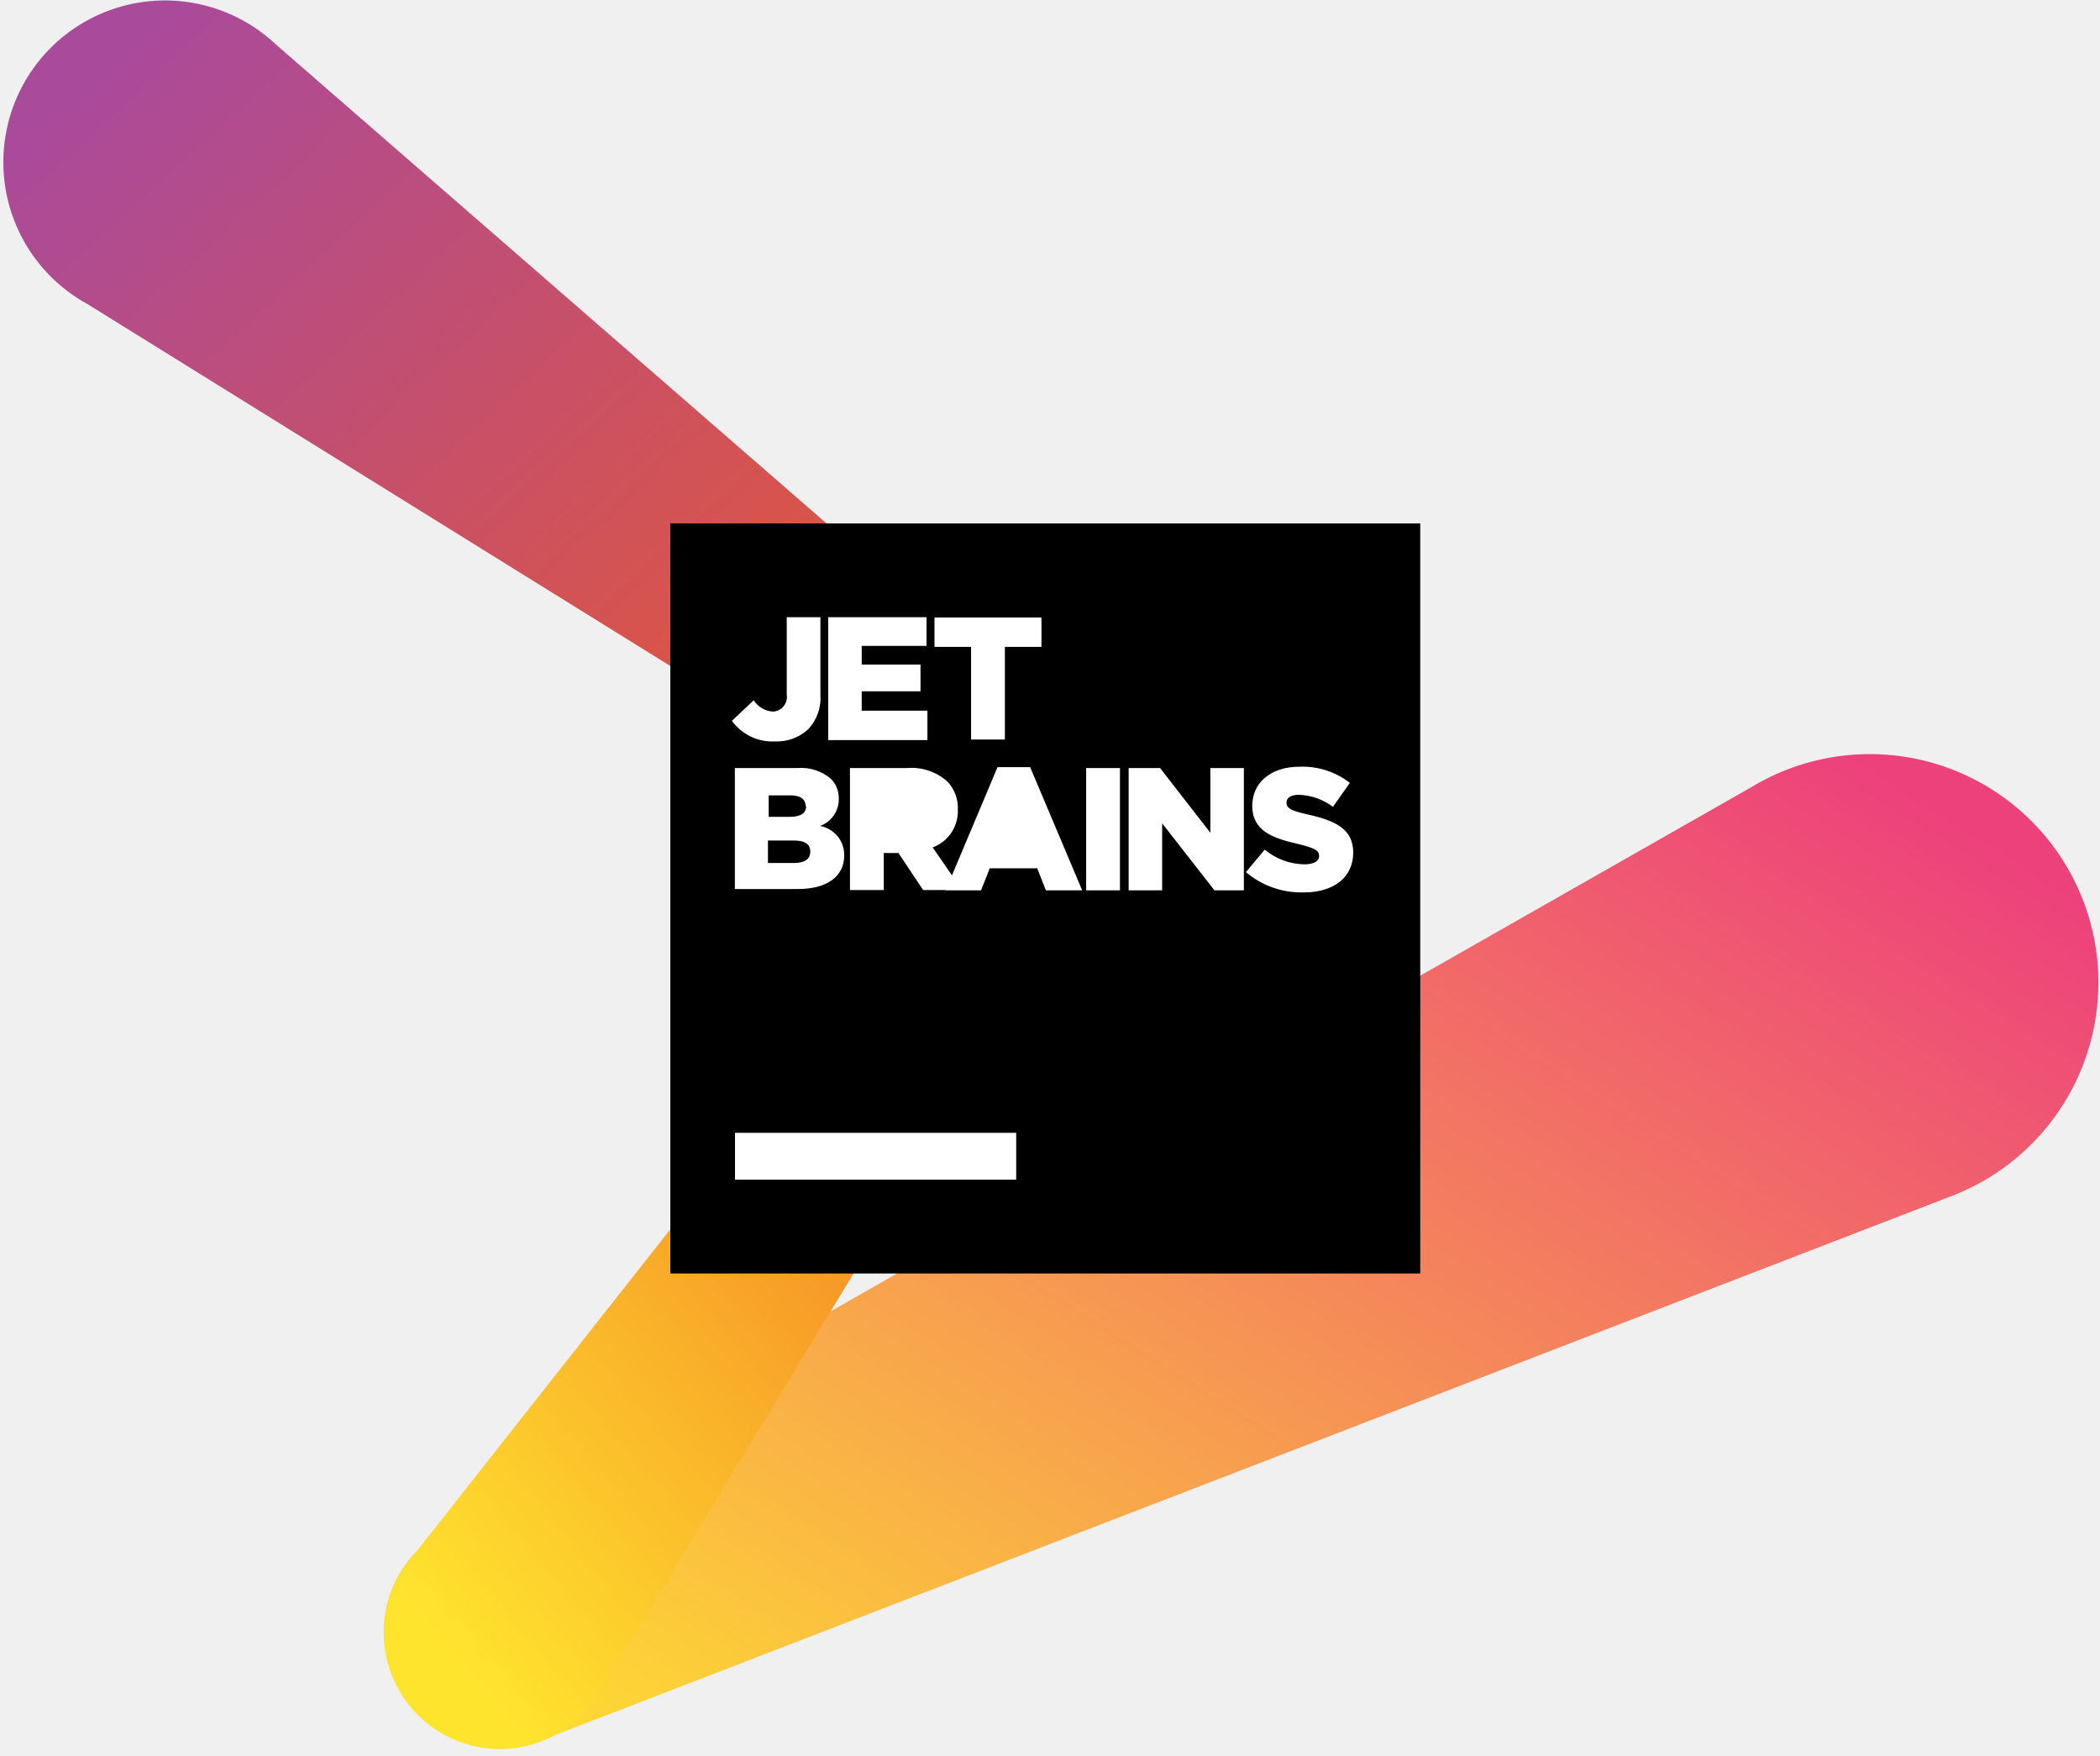
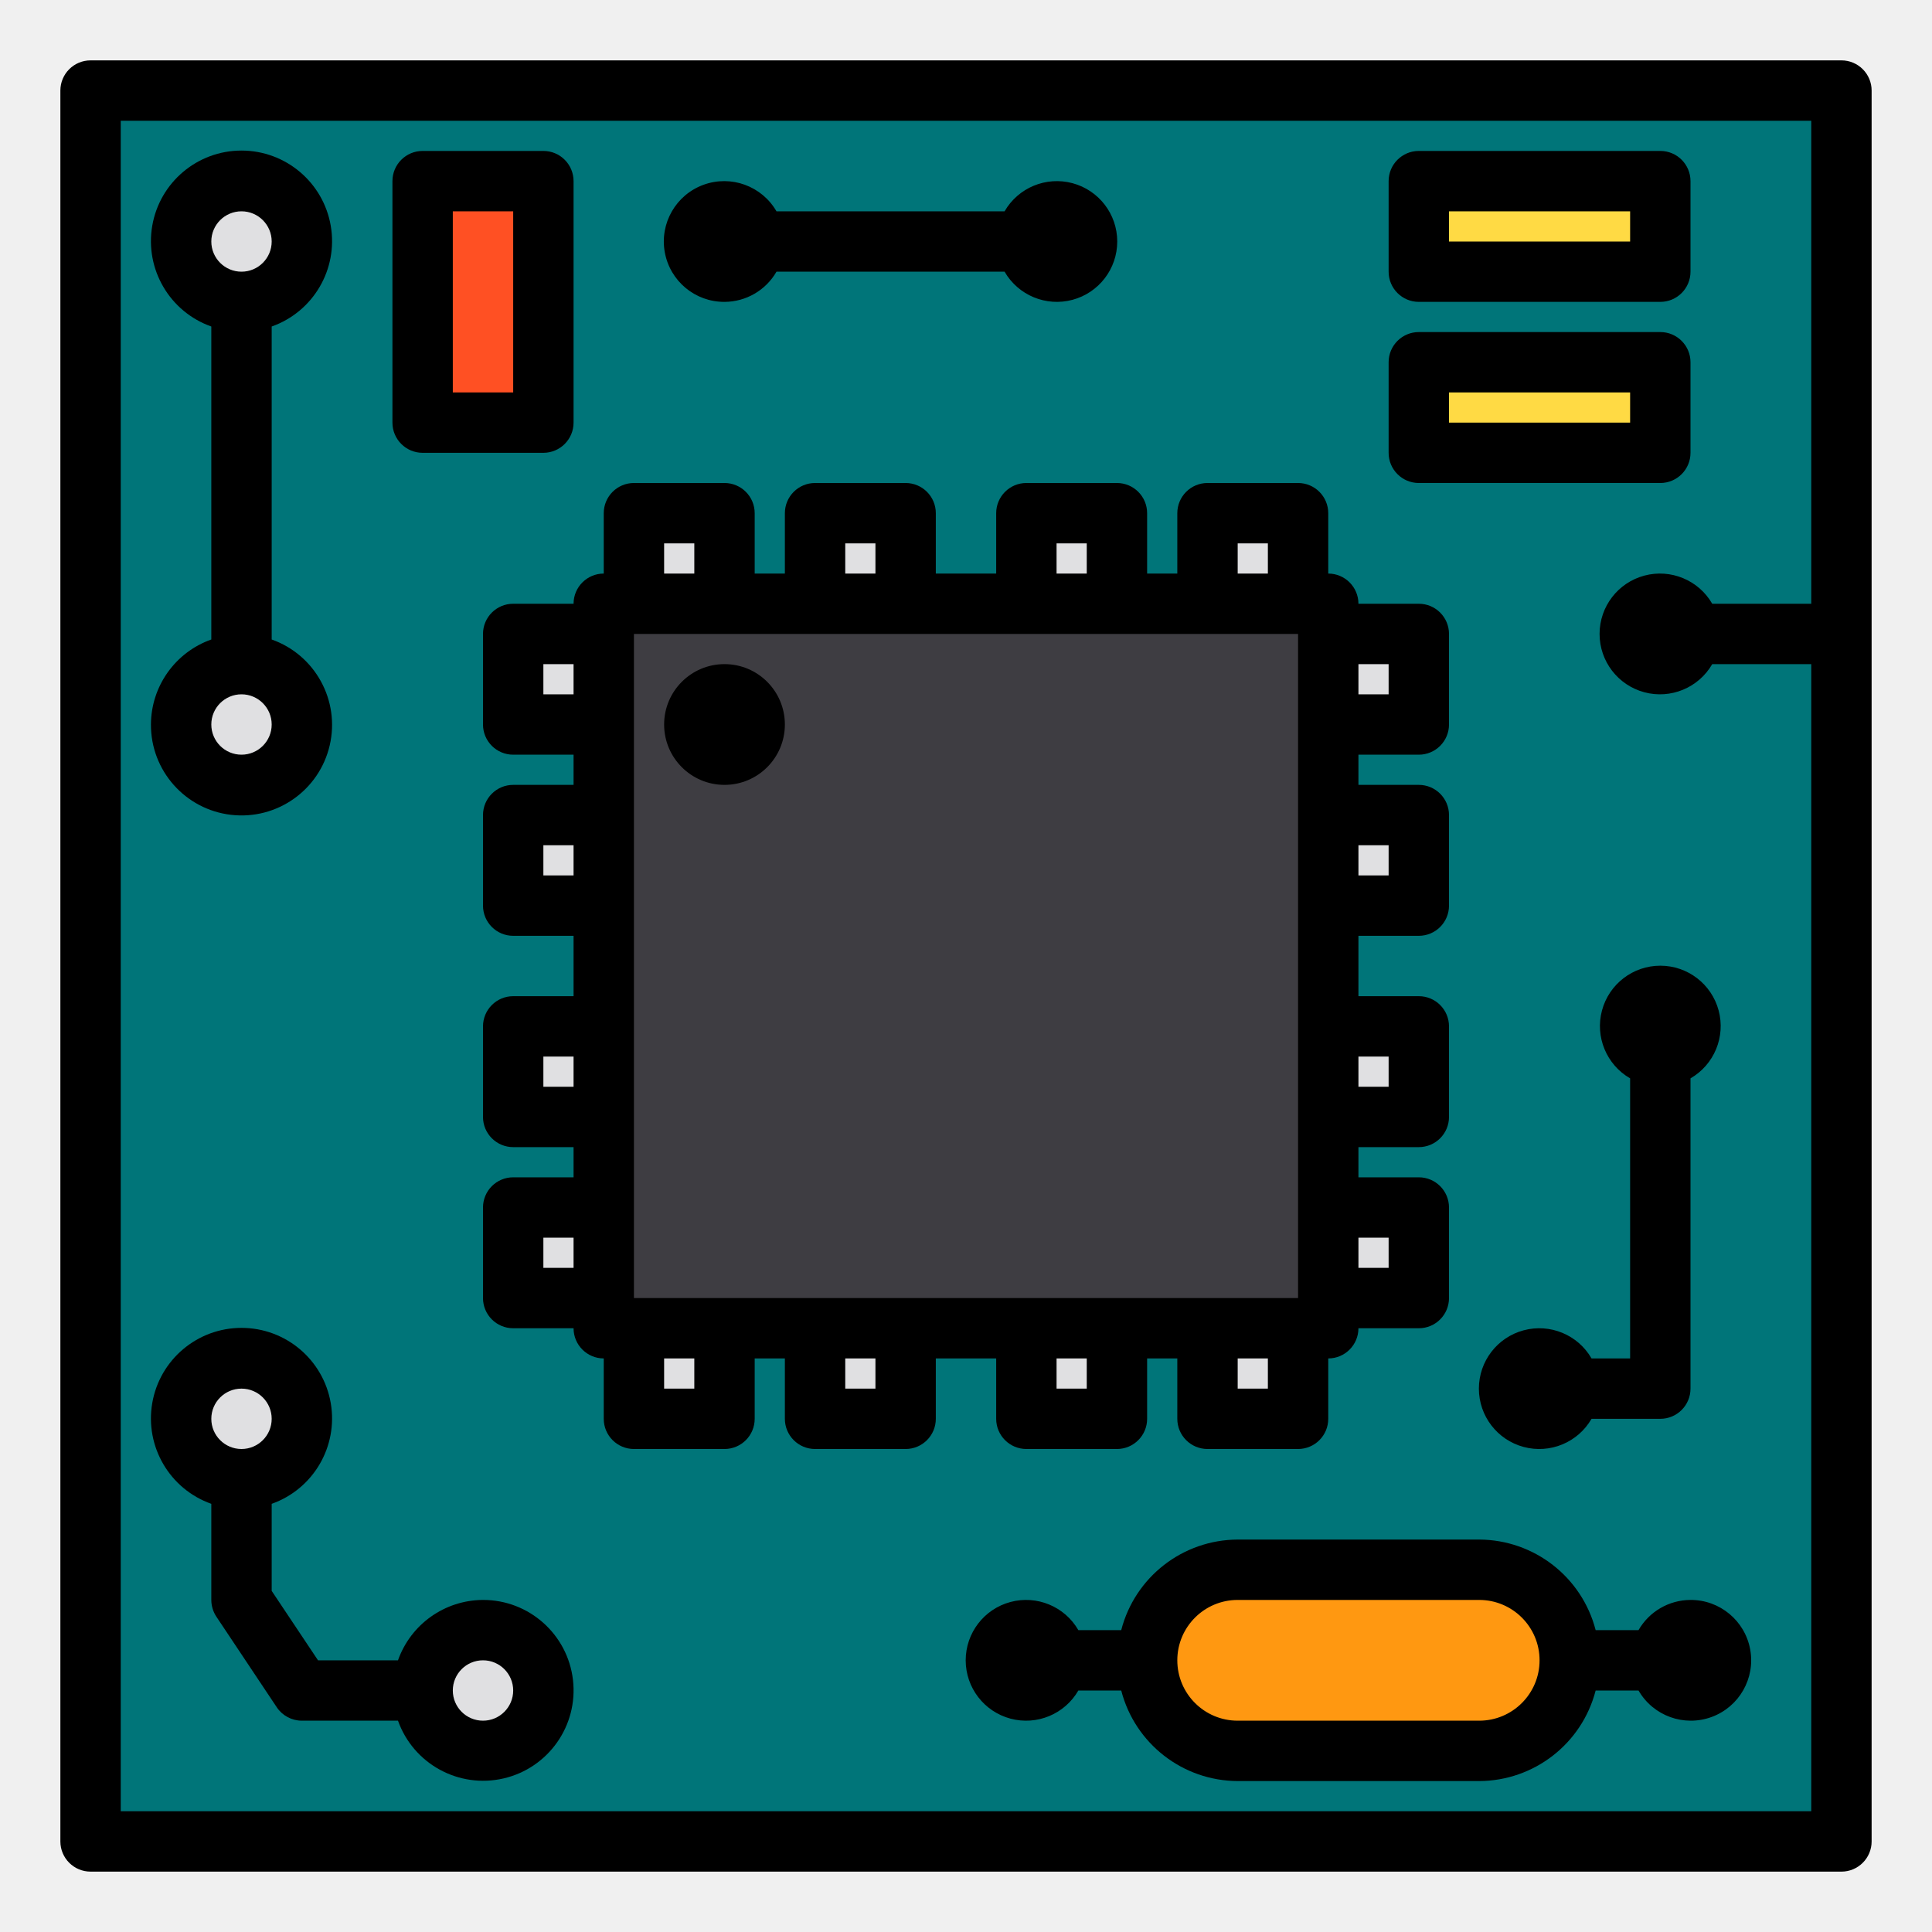
- <svg xmlns="http://www.w3.org/2000/svg" width="2500" height="2090" viewBox="0 0 256 214" preserveAspectRatio="xMidYMid">
-   <defs>
-     <linearGradient x1="5.603%" y1="10.334%" x2="91.025%" y2="83.141%" id="a">
-       <stop stop-color="#AA4A9B" offset="0%" />
-       <stop stop-color="#F05922" offset="100%" />
-     </linearGradient>
-     <linearGradient x1="1.963%" y1="101.045%" x2="97.366%" y2="13.164%" id="b">
-       <stop stop-color="#FFE42E" offset="0%" />
-       <stop stop-color="#ED417C" offset="100%" />
-     </linearGradient>
-     <linearGradient x1="12.267%" y1="92.394%" x2="99.472%" y2="-3.945%" id="c">
-       <stop stop-color="#FFE42E" offset="0%" />
-       <stop stop-color="#F05922" offset="100%" />
-     </linearGradient>
-   </defs>
-   <path d="M145.918 103.058L33.628 5.407a19.71 19.71 0 1 0-22.971 31.642l126.302 78.409.573.358a7.633 7.633 0 1 0 8.386-12.758z" fill="url(#a)" />
-   <path d="M255.79 118.665a27.88 27.88 0 0 0-42.322-22.72L55.79 185.695l-.268.144a14.144 14.144 0 1 0 11.02 26.052l171.795-66.296.43-.179a27.88 27.88 0 0 0 17.021-26.751z" fill="url(#b)" />
-   <path d="M128.806 114.49a7.633 7.633 0 0 0-12.954-7.991l-66.565 84.464-.143.287a14.137 14.137 0 1 0 24.494 14.011l54.702-90.018c.17-.242.326-.493.466-.753z" fill="url(#c)" />
-   <path d="M81.718 63.783h91.416v91.416H81.718z" />
-   <path d="M116.049 106.677l-2.347-3.404a4.712 4.712 0 0 0 3.064-4.604 4.659 4.659 0 0 0-1.326-3.476 6.594 6.594 0 0 0-4.856-1.595h-7.042.072v14.872h4.121v-4.516h1.792l3.01 4.516h2.756l-.015.035h4.319l1.057-2.687h5.787l1.057 2.687h4.426l-6.343-15.015h-3.978l-5.554 13.187zm-26.447 31.375h34.277v5.716H89.602v-5.716zm-.376-50.206l2.652-2.508a3.01 3.01 0 0 0 2.347 1.38 1.792 1.792 0 0 0 1.684-2.079v-9.425h4.103v9.443a5.537 5.537 0 0 1-1.469 4.193 5.608 5.608 0 0 1-4.085 1.505 6.092 6.092 0 0 1-5.232-2.509zm11.736-12.632h11.987v3.494h-7.902v2.276h7.167v3.26h-7.167v2.366h8.01v3.584h-12.095V75.214zm17.398 3.62h-4.443V75.25h13.044v3.584h-4.462v11.288h-4.12V78.834h-.019zM89.602 93.598h7.633a5.572 5.572 0 0 1 4.068 1.326 3.35 3.35 0 0 1 .95 2.419 3.44 3.44 0 0 1-2.294 3.314 3.584 3.584 0 0 1 2.956 3.584c0 2.562-2.078 4.103-5.644 4.103h-7.687V93.598h.018zm8.6 4.605c0-.824-.662-1.272-1.791-1.272h-2.706v2.616h2.598c1.255 0 1.971-.43 1.971-1.29l-.071-.054zm-1.433 4.228h-3.153v2.742h3.19c1.271 0 1.97-.484 1.97-1.362.018-.896-.61-1.38-2.007-1.38zm13.654-1.666a1.792 1.792 0 0 0 2.221-1.792 1.792 1.792 0 0 0-2.24-1.792h-2.723v3.584h2.742zm14.764 1.828l-1.666-4.211-1.685 4.21h3.35zm7.22-8.995h4.122v14.907h-4.121V93.598zm5.161 0h3.852l6.128 7.884v-7.884h4.086v14.907h-3.584l-6.379-8.17v8.17h-4.085V93.598h-.018zm14.316 12.686l2.294-2.742a7.723 7.723 0 0 0 4.838 1.792c1.128 0 1.791-.376 1.791-1.021 0-.645-.483-.95-2.526-1.452-3.171-.716-5.626-1.612-5.626-4.658 0-2.76 2.186-4.766 5.77-4.766a9.371 9.371 0 0 1 6.127 1.97l-2.06 2.921a7.31 7.31 0 0 0-4.175-1.47c-1.004 0-1.487.413-1.487.95 0 .681.52.986 2.598 1.452 3.404.752 5.536 1.792 5.536 4.64 0 3.047-2.4 4.856-6.02 4.856a10.446 10.446 0 0 1-7.06-2.472z" fill="#FFF" />
+ <svg xmlns="http://www.w3.org/2000/svg" height="512" viewBox="0 0 64 64" width="512">
+   <g id="Circuit-technology-electronics">
+     <path d="m3 3h58v58h-58z" fill="#007579" />
+     <path d="m17 34h3v3h-3z" fill="#78b9eb" />
+     <path d="m17 21h3v3h-3z" fill="#78b9eb" />
+     <path d="m17 27h3v3h-3z" fill="#78b9eb" />
+     <path d="m17 40h3v3h-3z" fill="#78b9eb" />
+     <circle cx="16" cy="56" fill="#e0e0e2" r="2" />
+     <circle cx="8" cy="47" fill="#e0e0e2" r="2" />
+     <path d="m44 34h3v3h-3z" fill="#78b9eb" />
+     <path d="m44 40h3v3h-3z" fill="#78b9eb" />
+     <path d="m44 27h3v3h-3z" fill="#78b9eb" />
+     <path d="m44 21h3v3h-3z" fill="#78b9eb" />
+     <path d="m49 52a3 3 0 0 1 0 6h-8a3 3 0 0 1 0-6z" fill="#ff9811" />
+     <path d="m34 17h3v3h-3z" fill="#78b9eb" />
+     <path d="m40 17h3v3h-3z" fill="#78b9eb" />
+     <path d="m27 17h3v3h-3z" fill="#78b9eb" />
+     <path d="m21 17h3v3h-3z" fill="#78b9eb" />
+     <circle cx="8" cy="24" fill="#e0e0e2" r="2" />
+     <circle cx="8" cy="8" fill="#e0e0e2" r="2" />
+     <path d="m14 6h4v8h-4z" fill="#ff5023" />
+     <path d="m47 6h8v3h-8z" fill="#ffda44" />
+     <path d="m47 12h8v3h-8z" fill="#ffda44" />
+     <path d="m20 20h24v24h-24z" fill="#3e3d42" />
+     <g fill="#e0e0e2">
+       <path d="m21 17h3v3h-3z" />
+       <path d="m27 17h3v3h-3z" />
+       <path d="m34 17h3v3h-3z" />
+       <path d="m40 17h3v3h-3z" />
+       <path d="m44 21h3v3h-3z" />
+       <path d="m44 27h3v3h-3z" />
+       <path d="m44 34h3v3h-3z" />
+       <path d="m44 40h3v3h-3z" />
+       <path d="m34 44h3v3h-3z" />
+       <path d="m40 44h3v3h-3z" />
+       <path d="m27 44h3v3h-3z" />
+       <path d="m21 44h3v3h-3z" />
+       <path d="m17 40h3v3h-3z" />
+       <path d="m17 34h3v3h-3z" />
+       <path d="m17 27h3v3h-3z" />
+       <path d="m17 21h3v3h-3z" />
+     </g>
+     <circle cx="24" cy="24" fill="#ff5023" r="1" />
+     <path d="m61 2h-58a1 1 0 0 0 -1 1v58a1 1 0 0 0 1 1h58a1 1 0 0 0 1-1v-58a1 1 0 0 0 -1-1zm-1 18h-3.28a2 2 0 1 0 0 2h3.28v38h-56v-56h56z" />
+     <path d="m47 25a1 1 0 0 0 1-1v-3a1 1 0 0 0 -1-1h-2a1 1 0 0 0 -1-1v-2a1 1 0 0 0 -1-1h-3a1 1 0 0 0 -1 1v2h-1v-2a1 1 0 0 0 -1-1h-3a1 1 0 0 0 -1 1v2h-2v-2a1 1 0 0 0 -1-1h-3a1 1 0 0 0 -1 1v2h-1v-2a1 1 0 0 0 -1-1h-3a1 1 0 0 0 -1 1v2a1 1 0 0 0 -1 1h-2a1 1 0 0 0 -1 1v3a1 1 0 0 0 1 1h2v1h-2a1 1 0 0 0 -1 1v3a1 1 0 0 0 1 1h2v2h-2a1 1 0 0 0 -1 1v3a1 1 0 0 0 1 1h2v1h-2a1 1 0 0 0 -1 1v3a1 1 0 0 0 1 1h2a1 1 0 0 0 1 1v2a1 1 0 0 0 1 1h3a1 1 0 0 0 1-1v-2h1v2a1 1 0 0 0 1 1h3a1 1 0 0 0 1-1v-2h2v2a1 1 0 0 0 1 1h3a1 1 0 0 0 1-1v-2h1v2a1 1 0 0 0 1 1h3a1 1 0 0 0 1-1v-2a1 1 0 0 0 1-1h2a1 1 0 0 0 1-1v-3a1 1 0 0 0 -1-1h-2v-1h2a1 1 0 0 0 1-1v-3a1 1 0 0 0 -1-1h-2v-2h2a1 1 0 0 0 1-1v-3a1 1 0 0 0 -1-1h-2v-1zm-2-3h1v1h-1zm-26 20h-1v-1h1zm0-6h-1v-1h1zm0-7h-1v-1h1zm0-6h-1v-1h1zm22-5h1v1h-1zm-6 0h1v1h-1zm-7 0h1v1h-1zm-6 0h1v1h-1zm1 28h-1v-1h1zm6 0h-1v-1h1zm7 0h-1v-1h1zm6 0h-1v-1h1zm1-3h-22v-22h22zm3-2v1h-1v-1zm0-6v1h-1v-1zm0-7v1h-1v-1z" />
+     <circle cx="24" cy="24" r="2" />
+     <path d="m47 10h8a1 1 0 0 0 1-1v-3a1 1 0 0 0 -1-1h-8a1 1 0 0 0 -1 1v3a1 1 0 0 0 1 1zm1-3h6v1h-6z" />
+     <path d="m47 16h8a1 1 0 0 0 1-1v-3a1 1 0 0 0 -1-1h-8a1 1 0 0 0 -1 1v3a1 1 0 0 0 1 1zm1-3h6v1h-6z" />
+     <path d="m5 24a3 3 0 1 0 4-2.816v-10.368a3 3 0 1 0 -2 0v10.368a3 3 0 0 0 -2 2.816zm3 1a1 1 0 1 1 1-1 1 1 0 0 1 -1 1zm0-18a1 1 0 1 1 -1 1 1 1 0 0 1 1-1z" />
+     <path d="m16 53a3 3 0 0 0 -2.816 2h-2.649l-1.535-2.3v-2.884a3 3 0 1 0 -2 0v3.184a1.006 1.006 0 0 0 .168.555l2 3a1 1 0 0 0 .832.445h3.184a2.995 2.995 0 1 0 2.816-4zm-8-7a1 1 0 1 1 -1 1 1 1 0 0 1 1-1zm8 11a1 1 0 1 1 1-1 1 1 0 0 1 -1 1z" />
+     <path d="m56 53a1.993 1.993 0 0 0 -1.722 1h-1.42a4 4 0 0 0 -3.858-3h-8a4 4 0 0 0 -3.858 3h-1.42a2 2 0 1 0 0 2h1.42a4 4 0 0 0 3.858 3h8a4 4 0 0 0 3.858-3h1.42a2 2 0 1 0 1.722-3zm-7 4h-8a2 2 0 0 1 0-4h8a2 2 0 0 1 0 4z" />
+     <path d="m54 35.722v9.278h-1.278a2 2 0 1 0 0 2h2.278a1 1 0 0 0 1-1v-10.278a2 2 0 1 0 -2 0z" />
+     <path d="m14 15h4a1 1 0 0 0 1-1v-8a1 1 0 0 0 -1-1h-4a1 1 0 0 0 -1 1v8a1 1 0 0 0 1 1zm1-8h2v6h-2z" />
+     <path d="m24 10a1.993 1.993 0 0 0 1.722-1h7.556a2 2 0 1 0 0-2h-7.556a2 2 0 1 0 -1.722 3z" />
+   </g>
</svg>
